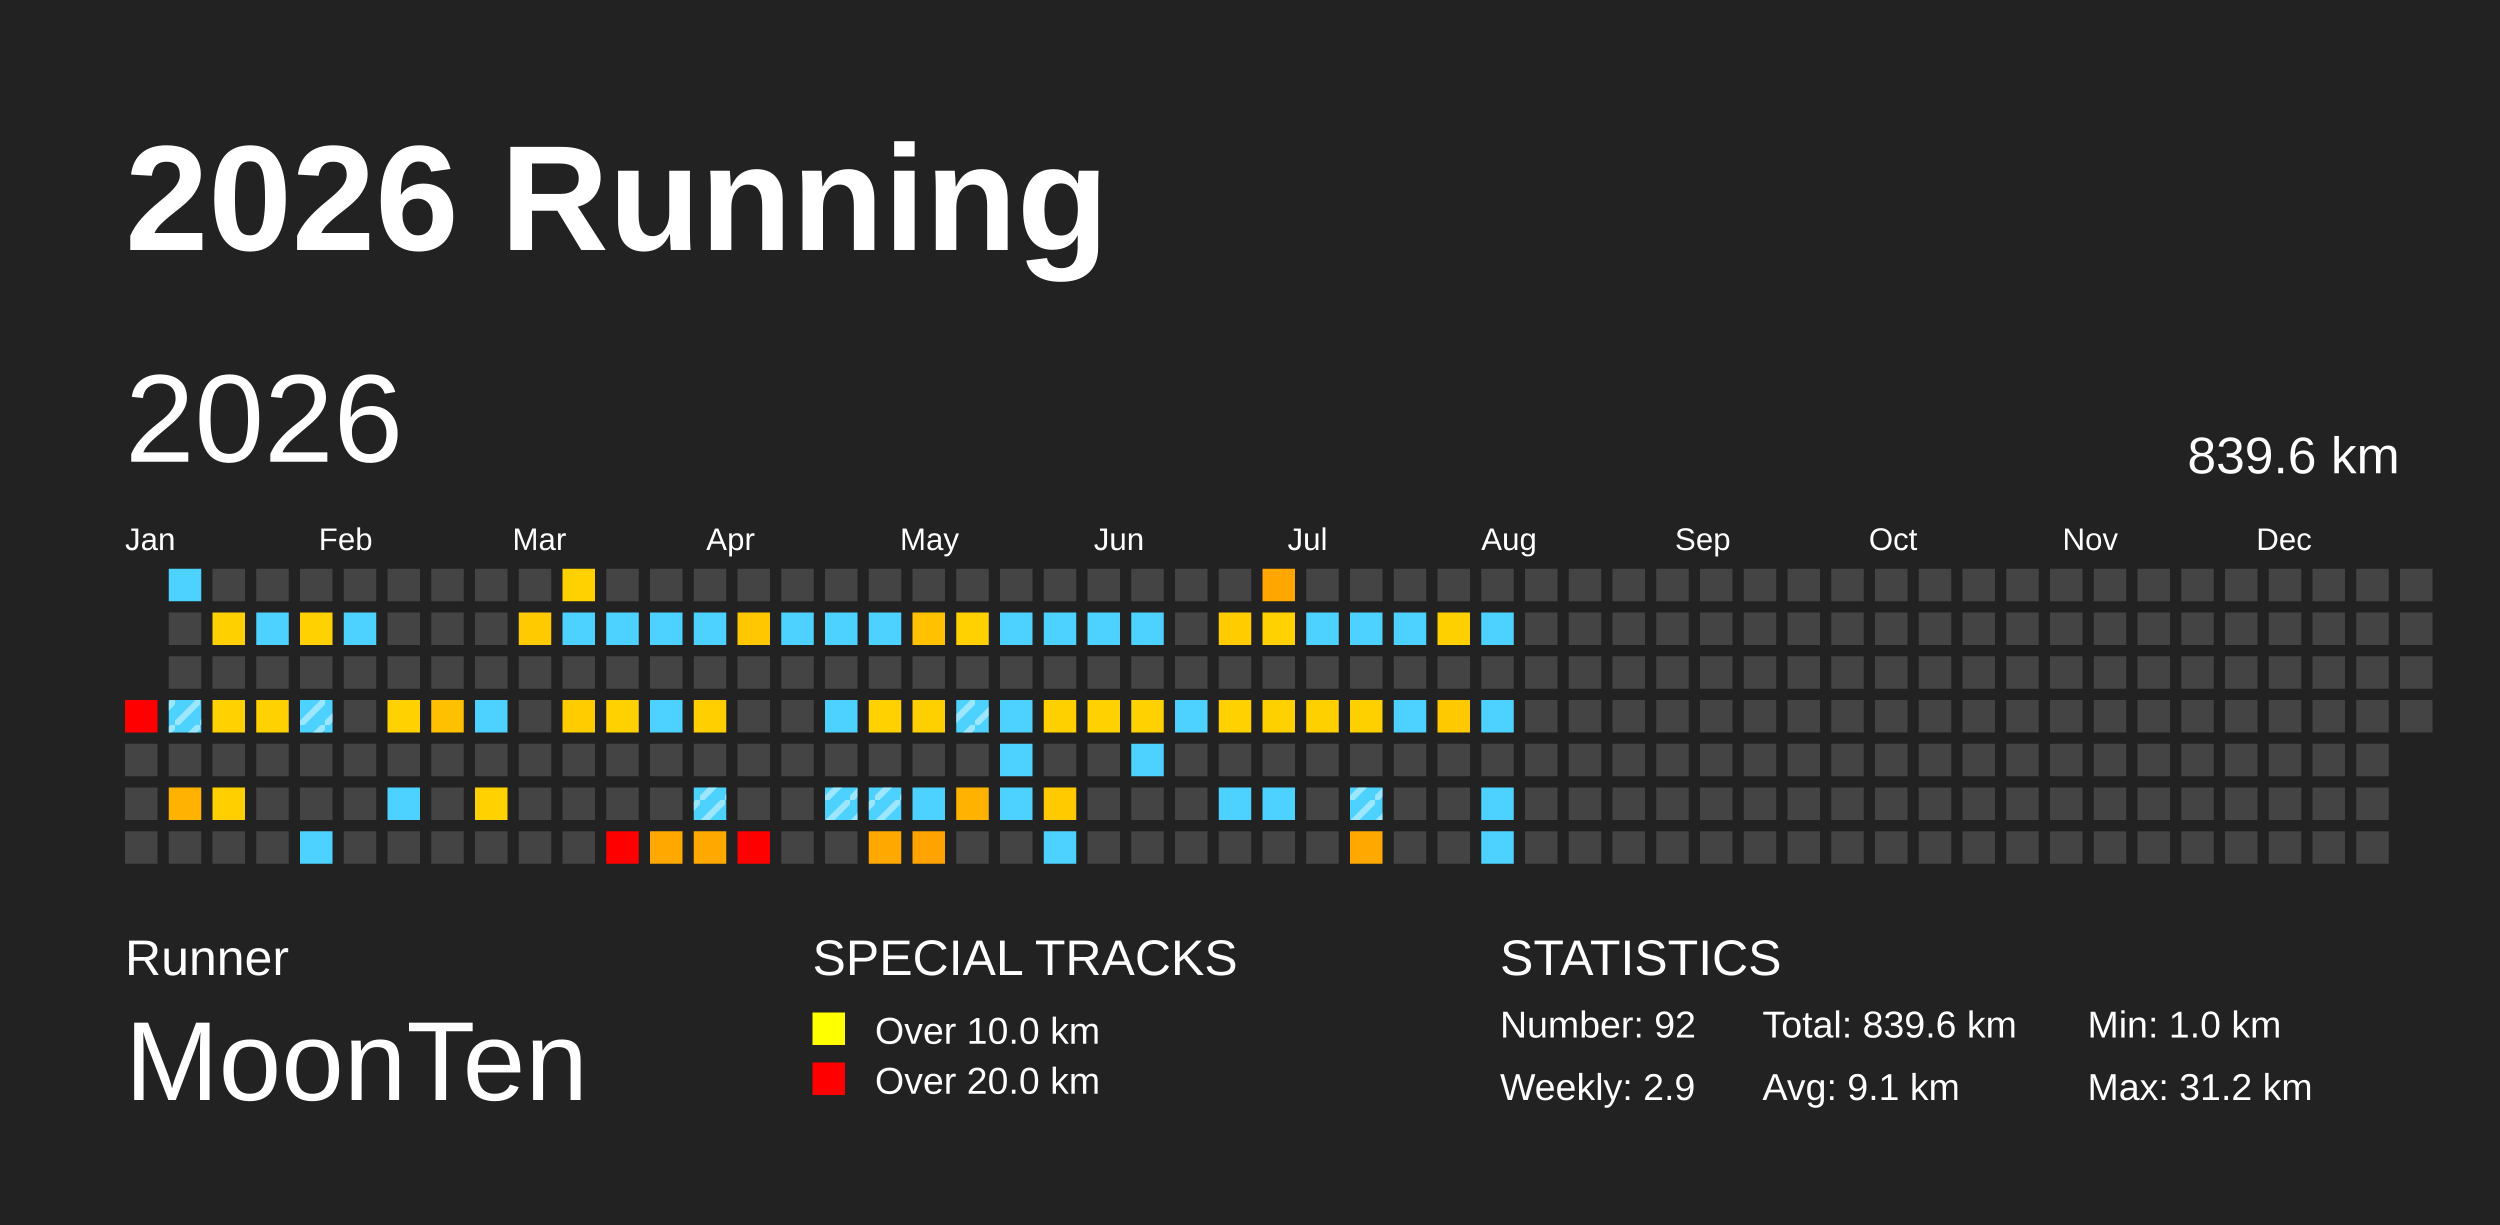
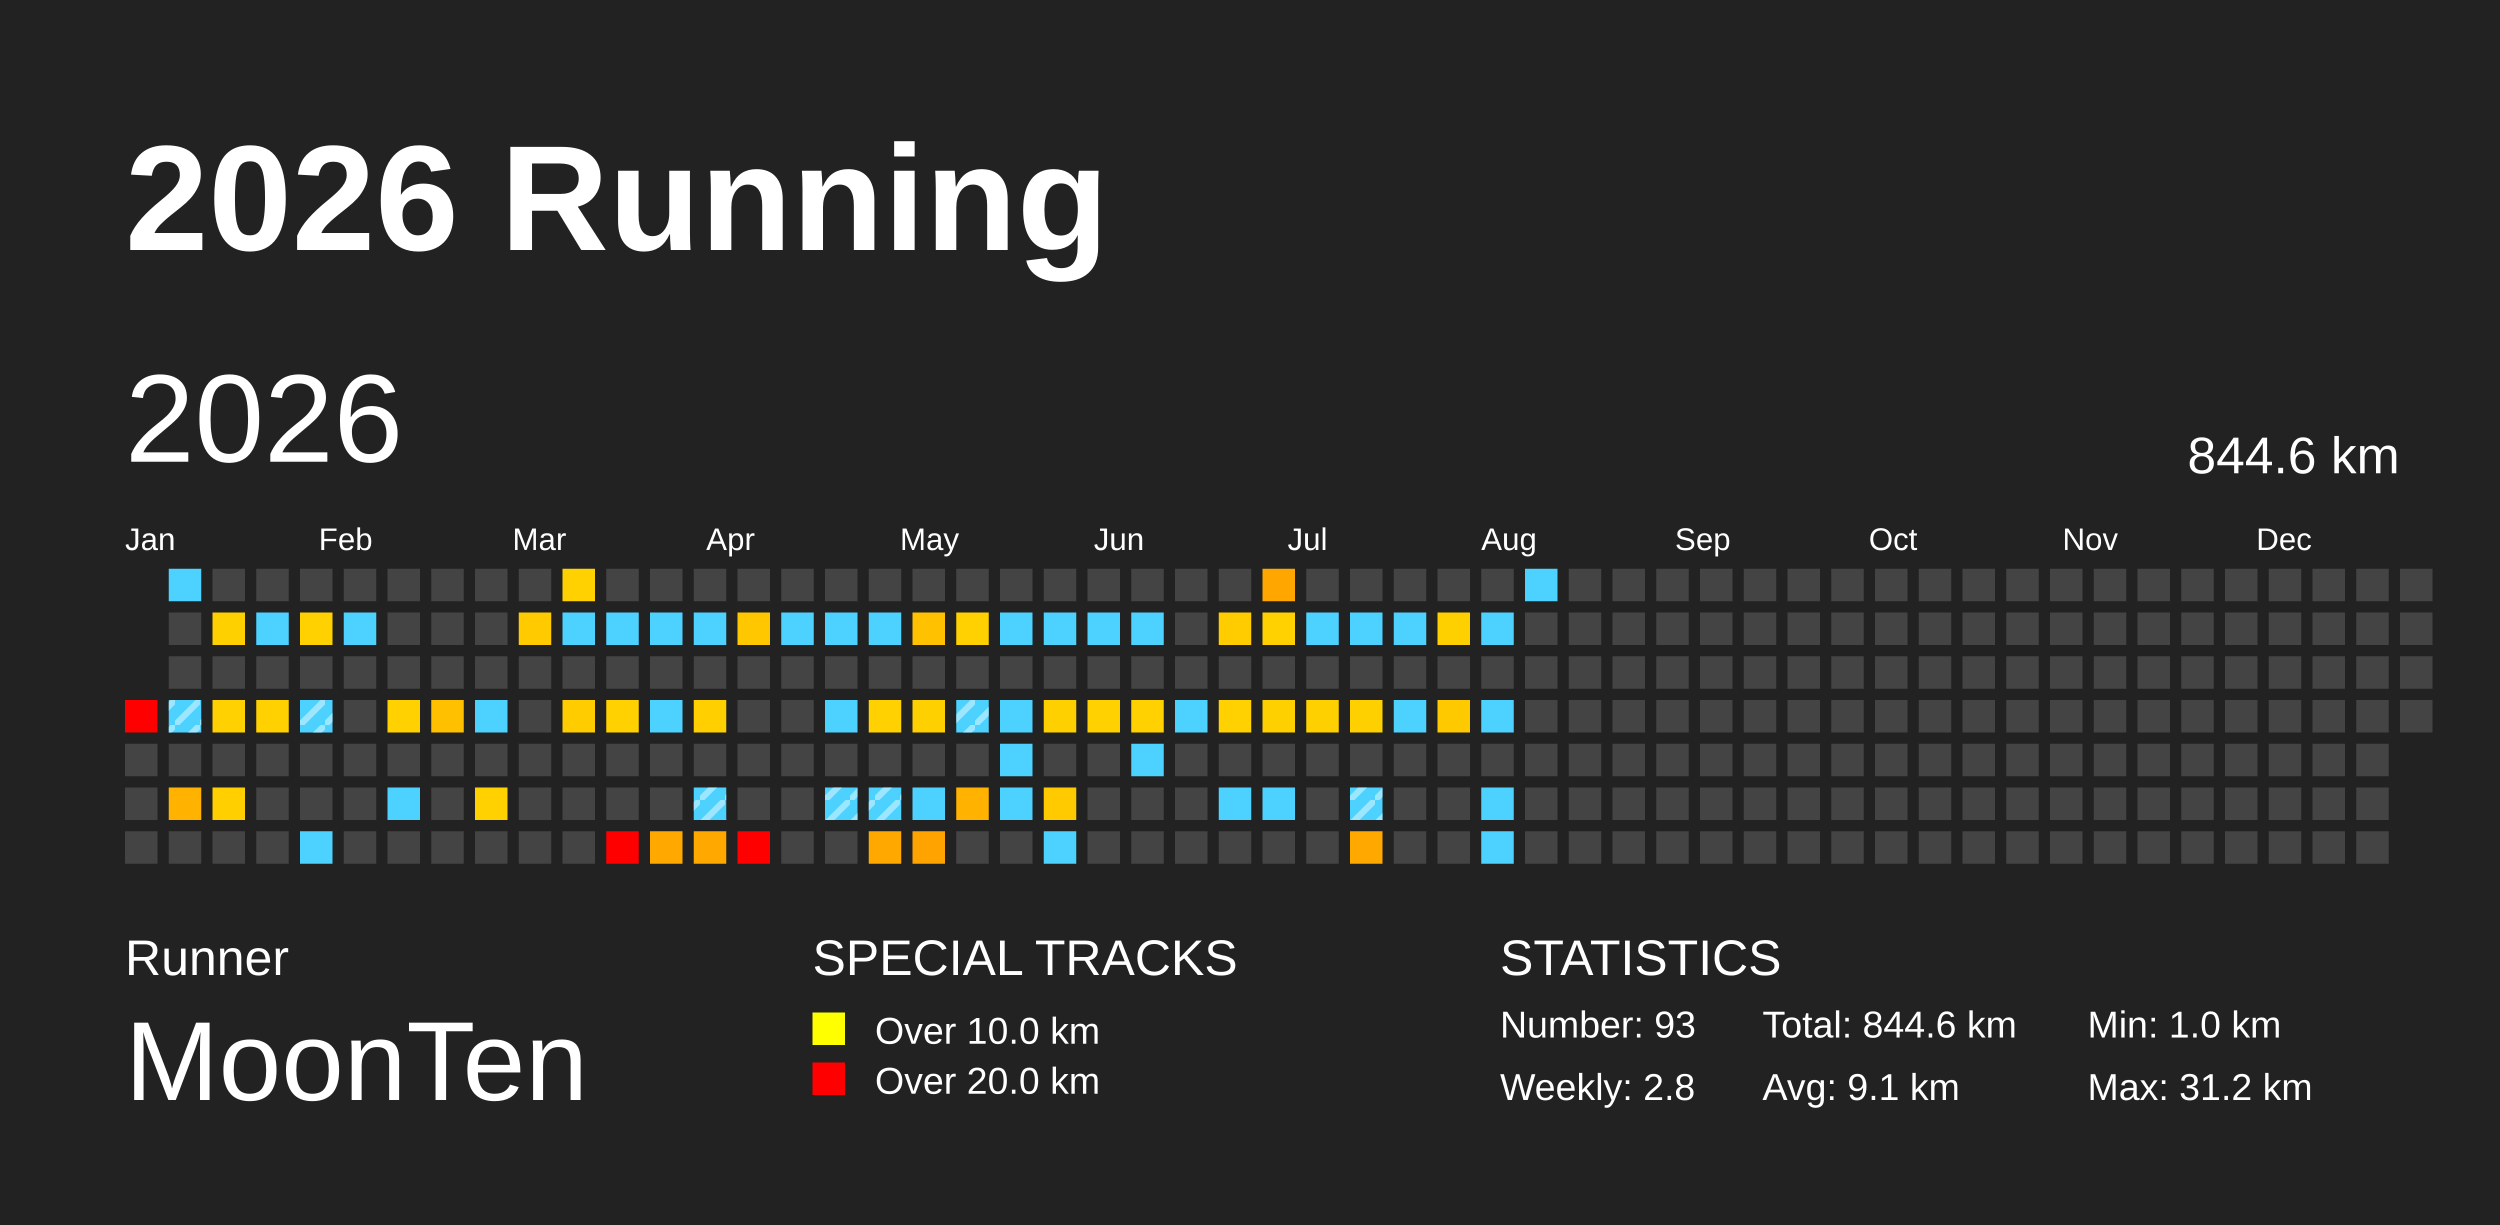
<svg xmlns="http://www.w3.org/2000/svg" baseProfile="full" height="98mm" version="1.1" viewBox="0,0,200,98" width="200mm">
  <defs>
    <pattern height="2" id="indoor-stripe" patternUnits="userSpaceOnUse" width="2">
      <line stroke="white" stroke-opacity="0.45" stroke-width="0.5" x1="0" x2="2" y1="2" y2="0" />
    </pattern>
  </defs>
  <rect fill="#222222" height="98" width="200" x="0" y="0" />
  <text fill="#FFFFFF" style="font-size:12px; font-family:Arial; font-weight:bold;" x="10" y="20">2026 Running</text>
  <text fill="#FFFFFF" style="font-size:4px; font-family:Arial" x="10" y="78">Runner</text>
  <text fill="#FFFFFF" style="font-size:9px; font-family:Arial" x="10" y="88">MoonTen</text>
  <text fill="#FFFFFF" style="font-size:4px; font-family:Arial" x="65" y="78">SPECIAL TRACKS</text>
  <rect fill="yellow" height="2.6" width="2.6" x="65" y="81" />
  <text fill="#FFFFFF" style="font-size:3px; font-family:Arial" x="70" y="83.5">Over 10.0 km</text>
  <rect fill="red" height="2.6" width="2.6" x="65" y="85" />
  <text fill="#FFFFFF" style="font-size:3px; font-family:Arial" x="70" y="87.5">Over 20.0 km</text>
  <text fill="#FFFFFF" style="font-size:4px; font-family:Arial" x="120" y="78">STATISTICS</text>
-   <text fill="#FFFFFF" style="font-size:3px; font-family:Arial" x="120" y="83">Number: 92</text>
-   <text fill="#FFFFFF" style="font-size:3px; font-family:Arial" x="120" y="88">Weekly: 2.9</text>
-   <text fill="#FFFFFF" style="font-size:3px; font-family:Arial" x="141" y="83">Total: 839.6 km</text>
+   <text fill="#FFFFFF" style="font-size:3px; font-family:Arial" x="120" y="83">Number: 93</text>
+   <text fill="#FFFFFF" style="font-size:3px; font-family:Arial" x="120" y="88">Weekly: 2.8</text>
+   <text fill="#FFFFFF" style="font-size:3px; font-family:Arial" x="141" y="83">Total: 844.6 km</text>
  <text fill="#FFFFFF" style="font-size:3px; font-family:Arial" x="141" y="88">Avg: 9.1 km</text>
  <text fill="#FFFFFF" style="font-size:3px; font-family:Arial" x="167" y="83">Min: 1.0 km</text>
  <text fill="#FFFFFF" style="font-size:3px; font-family:Arial" x="167" y="88">Max: 31.2 km</text>
  <text dominant-baseline="hanging" fill="#FFFFFF" style="font-size:10.0px; font-family:Arial;" x="10" y="30">2026</text>
-   <text dominant-baseline="hanging" fill="#FFFFFF" style="font-size:4.125px; font-family:Arial;" x="175" y="35">839.6 km</text>
+   <text dominant-baseline="hanging" fill="#FFFFFF" style="font-size:4.125px; font-family:Arial;" x="175" y="35">844.6 km</text>
  <text fill="#FFFFFF" style="font-size:2.5px; font-family:Arial" x="10.0" y="44">Jan</text>
  <text fill="#FFFFFF" style="font-size:2.5px; font-family:Arial" x="25.5" y="44">Feb</text>
  <text fill="#FFFFFF" style="font-size:2.5px; font-family:Arial" x="41.0" y="44">Mar</text>
  <text fill="#FFFFFF" style="font-size:2.5px; font-family:Arial" x="56.5" y="44">Apr</text>
  <text fill="#FFFFFF" style="font-size:2.5px; font-family:Arial" x="72.0" y="44">May</text>
  <text fill="#FFFFFF" style="font-size:2.5px; font-family:Arial" x="87.5" y="44">Jun</text>
  <text fill="#FFFFFF" style="font-size:2.5px; font-family:Arial" x="103.0" y="44">Jul</text>
  <text fill="#FFFFFF" style="font-size:2.5px; font-family:Arial" x="118.5" y="44">Aug</text>
  <text fill="#FFFFFF" style="font-size:2.5px; font-family:Arial" x="134.0" y="44">Sep</text>
  <text fill="#FFFFFF" style="font-size:2.5px; font-family:Arial" x="149.5" y="44">Oct</text>
  <text fill="#FFFFFF" style="font-size:2.5px; font-family:Arial" x="165.0" y="44">Nov</text>
  <text fill="#FFFFFF" style="font-size:2.5px; font-family:Arial" x="180.5" y="44">Dec</text>
  <rect fill="red" height="2.6" width="2.6" x="10.0" y="56.0" />
  <rect fill="#444444" height="2.6" width="2.6" x="10.0" y="59.5" />
  <rect fill="#444444" height="2.6" width="2.6" x="10.0" y="63.0" />
  <rect fill="#444444" height="2.6" width="2.6" x="10.0" y="66.5" />
  <rect fill="#4dd2ff" height="2.6" width="2.6" x="13.5" y="45.5" />
  <rect fill="#444444" height="2.6" width="2.6" x="13.5" y="49.0" />
  <rect fill="#444444" height="2.6" width="2.6" x="13.5" y="52.5" />
  <rect fill="#4dd2ff" height="2.6" width="2.6" x="13.5" y="56.0" />
  <rect fill="url(#indoor-stripe)" height="2.6" style="pointer-events: none;" width="2.6" x="13.5" y="56.0" />
  <rect fill="#444444" height="2.6" width="2.6" x="13.5" y="59.5" />
  <rect fill="#ffb300" height="2.6" width="2.6" x="13.5" y="63.0" />
  <rect fill="#444444" height="2.6" width="2.6" x="13.5" y="66.5" />
  <rect fill="#444444" height="2.6" width="2.6" x="17.0" y="45.5" />
  <rect fill="#ffd000" height="2.6" width="2.6" x="17.0" y="49.0" />
  <rect fill="#444444" height="2.6" width="2.6" x="17.0" y="52.5" />
  <rect fill="#ffd100" height="2.6" width="2.6" x="17.0" y="56.0" />
  <rect fill="#444444" height="2.6" width="2.6" x="17.0" y="59.5" />
  <rect fill="#ffcf00" height="2.6" width="2.6" x="17.0" y="63.0" />
  <rect fill="#444444" height="2.6" width="2.6" x="17.0" y="66.5" />
  <rect fill="#444444" height="2.6" width="2.6" x="20.5" y="45.5" />
  <rect fill="#4dd2ff" height="2.6" width="2.6" x="20.5" y="49.0" />
  <rect fill="#444444" height="2.6" width="2.6" x="20.5" y="52.5" />
  <rect fill="#ffd100" height="2.6" width="2.6" x="20.5" y="56.0" />
  <rect fill="#444444" height="2.6" width="2.6" x="20.5" y="59.5" />
  <rect fill="#444444" height="2.6" width="2.6" x="20.5" y="63.0" />
  <rect fill="#444444" height="2.6" width="2.6" x="20.5" y="66.5" />
  <rect fill="#444444" height="2.6" width="2.6" x="24.0" y="45.5" />
  <rect fill="#ffd100" height="2.6" width="2.6" x="24.0" y="49.0" />
  <rect fill="#444444" height="2.6" width="2.6" x="24.0" y="52.5" />
  <rect fill="#4dd2ff" height="2.6" width="2.6" x="24.0" y="56.0" />
  <rect fill="url(#indoor-stripe)" height="2.6" style="pointer-events: none;" width="2.6" x="24.0" y="56.0" />
  <rect fill="#444444" height="2.6" width="2.6" x="24.0" y="59.5" />
  <rect fill="#444444" height="2.6" width="2.6" x="24.0" y="63.0" />
  <rect fill="#4dd2ff" height="2.6" width="2.6" x="24.0" y="66.5" />
  <rect fill="#444444" height="2.6" width="2.6" x="27.5" y="45.5" />
  <rect fill="#4dd2ff" height="2.6" width="2.6" x="27.5" y="49.0" />
  <rect fill="#444444" height="2.6" width="2.6" x="27.5" y="52.5" />
  <rect fill="#444444" height="2.6" width="2.6" x="27.5" y="56.0" />
  <rect fill="#444444" height="2.6" width="2.6" x="27.5" y="59.5" />
  <rect fill="#444444" height="2.6" width="2.6" x="27.5" y="63.0" />
  <rect fill="#444444" height="2.6" width="2.6" x="27.5" y="66.5" />
  <rect fill="#444444" height="2.6" width="2.6" x="31.0" y="45.5" />
  <rect fill="#444444" height="2.6" width="2.6" x="31.0" y="49.0" />
  <rect fill="#444444" height="2.6" width="2.6" x="31.0" y="52.5" />
  <rect fill="#ffd100" height="2.6" width="2.6" x="31.0" y="56.0" />
  <rect fill="#444444" height="2.6" width="2.6" x="31.0" y="59.5" />
  <rect fill="#4dd2ff" height="2.6" width="2.6" x="31.0" y="63.0" />
  <rect fill="#444444" height="2.6" width="2.6" x="31.0" y="66.5" />
  <rect fill="#444444" height="2.6" width="2.6" x="34.5" y="45.5" />
  <rect fill="#444444" height="2.6" width="2.6" x="34.5" y="49.0" />
  <rect fill="#444444" height="2.6" width="2.6" x="34.5" y="52.5" />
  <rect fill="#ffc000" height="2.6" width="2.6" x="34.5" y="56.0" />
  <rect fill="#444444" height="2.6" width="2.6" x="34.5" y="59.5" />
  <rect fill="#444444" height="2.6" width="2.6" x="34.5" y="63.0" />
  <rect fill="#444444" height="2.6" width="2.6" x="34.5" y="66.5" />
  <rect fill="#444444" height="2.6" width="2.6" x="38.0" y="45.5" />
  <rect fill="#444444" height="2.6" width="2.6" x="38.0" y="49.0" />
  <rect fill="#444444" height="2.6" width="2.6" x="38.0" y="52.5" />
  <rect fill="#4dd2ff" height="2.6" width="2.6" x="38.0" y="56.0" />
  <rect fill="#444444" height="2.6" width="2.6" x="38.0" y="59.5" />
  <rect fill="#ffd100" height="2.6" width="2.6" x="38.0" y="63.0" />
  <rect fill="#444444" height="2.6" width="2.6" x="38.0" y="66.5" />
  <rect fill="#444444" height="2.6" width="2.6" x="41.5" y="45.5" />
  <rect fill="#ffca00" height="2.6" width="2.6" x="41.5" y="49.0" />
  <rect fill="#444444" height="2.6" width="2.6" x="41.5" y="52.5" />
  <rect fill="#444444" height="2.6" width="2.6" x="41.5" y="56.0" />
  <rect fill="#444444" height="2.6" width="2.6" x="41.5" y="59.5" />
  <rect fill="#444444" height="2.6" width="2.6" x="41.5" y="63.0" />
  <rect fill="#444444" height="2.6" width="2.6" x="41.5" y="66.5" />
  <rect fill="#ffd100" height="2.6" width="2.6" x="45.0" y="45.5" />
  <rect fill="#4dd2ff" height="2.6" width="2.6" x="45.0" y="49.0" />
  <rect fill="#444444" height="2.6" width="2.6" x="45.0" y="52.5" />
  <rect fill="#ffcc00" height="2.6" width="2.6" x="45.0" y="56.0" />
  <rect fill="#444444" height="2.6" width="2.6" x="45.0" y="59.5" />
  <rect fill="#444444" height="2.6" width="2.6" x="45.0" y="63.0" />
  <rect fill="#444444" height="2.6" width="2.6" x="45.0" y="66.5" />
  <rect fill="#444444" height="2.6" width="2.6" x="48.5" y="45.5" />
  <rect fill="#4dd2ff" height="2.6" width="2.6" x="48.5" y="49.0" />
  <rect fill="#444444" height="2.6" width="2.6" x="48.5" y="52.5" />
  <rect fill="#ffd100" height="2.6" width="2.6" x="48.5" y="56.0" />
  <rect fill="#444444" height="2.6" width="2.6" x="48.5" y="59.5" />
  <rect fill="#444444" height="2.6" width="2.6" x="48.5" y="63.0" />
  <rect fill="red" height="2.6" width="2.6" x="48.5" y="66.5" />
  <rect fill="#444444" height="2.6" width="2.6" x="52.0" y="45.5" />
  <rect fill="#4dd2ff" height="2.6" width="2.6" x="52.0" y="49.0" />
  <rect fill="#444444" height="2.6" width="2.6" x="52.0" y="52.5" />
  <rect fill="#4dd2ff" height="2.6" width="2.6" x="52.0" y="56.0" />
  <rect fill="#444444" height="2.6" width="2.6" x="52.0" y="59.5" />
  <rect fill="#444444" height="2.6" width="2.6" x="52.0" y="63.0" />
  <rect fill="#ffa900" height="2.6" width="2.6" x="52.0" y="66.5" />
  <rect fill="#444444" height="2.6" width="2.6" x="55.5" y="45.5" />
  <rect fill="#4dd2ff" height="2.6" width="2.6" x="55.5" y="49.0" />
  <rect fill="#444444" height="2.6" width="2.6" x="55.5" y="52.5" />
  <rect fill="#ffcf00" height="2.6" width="2.6" x="55.5" y="56.0" />
  <rect fill="#444444" height="2.6" width="2.6" x="55.5" y="59.5" />
  <rect fill="#4dd2ff" height="2.6" width="2.6" x="55.5" y="63.0" />
  <rect fill="url(#indoor-stripe)" height="2.6" style="pointer-events: none;" width="2.6" x="55.5" y="63.0" />
  <rect fill="#ffa900" height="2.6" width="2.6" x="55.5" y="66.5" />
  <rect fill="#444444" height="2.6" width="2.6" x="59.0" y="45.5" />
  <rect fill="#ffc700" height="2.6" width="2.6" x="59.0" y="49.0" />
  <rect fill="#444444" height="2.6" width="2.6" x="59.0" y="52.5" />
  <rect fill="#444444" height="2.6" width="2.6" x="59.0" y="56.0" />
  <rect fill="#444444" height="2.6" width="2.6" x="59.0" y="59.5" />
  <rect fill="#444444" height="2.6" width="2.6" x="59.0" y="63.0" />
  <rect fill="red" height="2.6" width="2.6" x="59.0" y="66.5" />
  <rect fill="#444444" height="2.6" width="2.6" x="62.5" y="45.5" />
  <rect fill="#4dd2ff" height="2.6" width="2.6" x="62.5" y="49.0" />
  <rect fill="#444444" height="2.6" width="2.6" x="62.5" y="52.5" />
  <rect fill="#444444" height="2.6" width="2.6" x="62.5" y="56.0" />
  <rect fill="#444444" height="2.6" width="2.6" x="62.5" y="59.5" />
  <rect fill="#444444" height="2.6" width="2.6" x="62.5" y="63.0" />
  <rect fill="#444444" height="2.6" width="2.6" x="62.5" y="66.5" />
  <rect fill="#444444" height="2.6" width="2.6" x="66.0" y="45.5" />
  <rect fill="#4dd2ff" height="2.6" width="2.6" x="66.0" y="49.0" />
  <rect fill="#444444" height="2.6" width="2.6" x="66.0" y="52.5" />
  <rect fill="#4dd2ff" height="2.6" width="2.6" x="66.0" y="56.0" />
  <rect fill="#444444" height="2.6" width="2.6" x="66.0" y="59.5" />
  <rect fill="#4dd2ff" height="2.6" width="2.6" x="66.0" y="63.0" />
  <rect fill="url(#indoor-stripe)" height="2.6" style="pointer-events: none;" width="2.6" x="66.0" y="63.0" />
  <rect fill="#444444" height="2.6" width="2.6" x="66.0" y="66.5" />
  <rect fill="#444444" height="2.6" width="2.6" x="69.5" y="45.5" />
  <rect fill="#4dd2ff" height="2.6" width="2.6" x="69.5" y="49.0" />
  <rect fill="#444444" height="2.6" width="2.6" x="69.5" y="52.5" />
  <rect fill="#ffd100" height="2.6" width="2.6" x="69.5" y="56.0" />
  <rect fill="#444444" height="2.6" width="2.6" x="69.5" y="59.5" />
  <rect fill="#4dd2ff" height="2.6" width="2.6" x="69.5" y="63.0" />
  <rect fill="url(#indoor-stripe)" height="2.6" style="pointer-events: none;" width="2.6" x="69.5" y="63.0" />
  <rect fill="#ffa900" height="2.6" width="2.6" x="69.5" y="66.5" />
  <rect fill="#444444" height="2.6" width="2.6" x="73.0" y="45.5" />
  <rect fill="#ffc100" height="2.6" width="2.6" x="73.0" y="49.0" />
  <rect fill="#444444" height="2.6" width="2.6" x="73.0" y="52.5" />
  <rect fill="#ffd000" height="2.6" width="2.6" x="73.0" y="56.0" />
  <rect fill="#444444" height="2.6" width="2.6" x="73.0" y="59.5" />
  <rect fill="#4dd2ff" height="2.6" width="2.6" x="73.0" y="63.0" />
  <rect fill="#ffa300" height="2.6" width="2.6" x="73.0" y="66.5" />
  <rect fill="#444444" height="2.6" width="2.6" x="76.5" y="45.5" />
  <rect fill="#ffd100" height="2.6" width="2.6" x="76.5" y="49.0" />
  <rect fill="#444444" height="2.6" width="2.6" x="76.5" y="52.5" />
  <rect fill="#4dd2ff" height="2.6" width="2.6" x="76.5" y="56.0" />
  <rect fill="url(#indoor-stripe)" height="2.6" style="pointer-events: none;" width="2.6" x="76.5" y="56.0" />
  <rect fill="#444444" height="2.6" width="2.6" x="76.5" y="59.5" />
  <rect fill="#ffb300" height="2.6" width="2.6" x="76.5" y="63.0" />
  <rect fill="#444444" height="2.6" width="2.6" x="76.5" y="66.5" />
  <rect fill="#444444" height="2.6" width="2.6" x="80.0" y="45.5" />
  <rect fill="#4dd2ff" height="2.6" width="2.6" x="80.0" y="49.0" />
  <rect fill="#444444" height="2.6" width="2.6" x="80.0" y="52.5" />
  <rect fill="#4dd2ff" height="2.6" width="2.6" x="80.0" y="56.0" />
  <rect fill="#4dd2ff" height="2.6" width="2.6" x="80.0" y="59.5" />
  <rect fill="#4dd2ff" height="2.6" width="2.6" x="80.0" y="63.0" />
  <rect fill="#444444" height="2.6" width="2.6" x="80.0" y="66.5" />
  <rect fill="#444444" height="2.6" width="2.6" x="83.5" y="45.5" />
  <rect fill="#4dd2ff" height="2.6" width="2.6" x="83.5" y="49.0" />
  <rect fill="#444444" height="2.6" width="2.6" x="83.5" y="52.5" />
  <rect fill="#ffd000" height="2.6" width="2.6" x="83.5" y="56.0" />
  <rect fill="#444444" height="2.6" width="2.6" x="83.5" y="59.5" />
  <rect fill="#ffca00" height="2.6" width="2.6" x="83.5" y="63.0" />
  <rect fill="#4dd2ff" height="2.6" width="2.6" x="83.5" y="66.5" />
  <rect fill="#444444" height="2.6" width="2.6" x="87.0" y="45.5" />
  <rect fill="#4dd2ff" height="2.6" width="2.6" x="87.0" y="49.0" />
  <rect fill="#444444" height="2.6" width="2.6" x="87.0" y="52.5" />
  <rect fill="#ffd100" height="2.6" width="2.6" x="87.0" y="56.0" />
  <rect fill="#444444" height="2.6" width="2.6" x="87.0" y="59.5" />
  <rect fill="#444444" height="2.6" width="2.6" x="87.0" y="63.0" />
  <rect fill="#444444" height="2.6" width="2.6" x="87.0" y="66.5" />
  <rect fill="#444444" height="2.6" width="2.6" x="90.5" y="45.5" />
  <rect fill="#4dd2ff" height="2.6" width="2.6" x="90.5" y="49.0" />
  <rect fill="#444444" height="2.6" width="2.6" x="90.5" y="52.5" />
  <rect fill="#ffd100" height="2.6" width="2.6" x="90.5" y="56.0" />
  <rect fill="#4dd2ff" height="2.6" width="2.6" x="90.5" y="59.5" />
  <rect fill="#444444" height="2.6" width="2.6" x="90.5" y="63.0" />
  <rect fill="#444444" height="2.6" width="2.6" x="90.5" y="66.5" />
  <rect fill="#444444" height="2.6" width="2.6" x="94.0" y="45.5" />
  <rect fill="#444444" height="2.6" width="2.6" x="94.0" y="49.0" />
  <rect fill="#444444" height="2.6" width="2.6" x="94.0" y="52.5" />
  <rect fill="#4dd2ff" height="2.6" width="2.6" x="94.0" y="56.0" />
  <rect fill="#444444" height="2.6" width="2.6" x="94.0" y="59.5" />
  <rect fill="#444444" height="2.6" width="2.6" x="94.0" y="63.0" />
  <rect fill="#444444" height="2.6" width="2.6" x="94.0" y="66.5" />
  <rect fill="#444444" height="2.6" width="2.6" x="97.5" y="45.5" />
  <rect fill="#ffcc00" height="2.6" width="2.6" x="97.5" y="49.0" />
  <rect fill="#444444" height="2.6" width="2.6" x="97.5" y="52.5" />
  <rect fill="#ffd100" height="2.6" width="2.6" x="97.5" y="56.0" />
  <rect fill="#444444" height="2.6" width="2.6" x="97.5" y="59.5" />
  <rect fill="#4dd2ff" height="2.6" width="2.6" x="97.5" y="63.0" />
  <rect fill="#444444" height="2.6" width="2.6" x="97.5" y="66.5" />
  <rect fill="#ffa600" height="2.6" width="2.6" x="101.0" y="45.5" />
  <rect fill="#ffd100" height="2.6" width="2.6" x="101.0" y="49.0" />
  <rect fill="#444444" height="2.6" width="2.6" x="101.0" y="52.5" />
  <rect fill="#ffd000" height="2.6" width="2.6" x="101.0" y="56.0" />
  <rect fill="#444444" height="2.6" width="2.6" x="101.0" y="59.5" />
  <rect fill="#4dd2ff" height="2.6" width="2.6" x="101.0" y="63.0" />
  <rect fill="#444444" height="2.6" width="2.6" x="101.0" y="66.5" />
  <rect fill="#444444" height="2.6" width="2.6" x="104.5" y="45.5" />
  <rect fill="#4dd2ff" height="2.6" width="2.6" x="104.5" y="49.0" />
  <rect fill="#444444" height="2.6" width="2.6" x="104.5" y="52.5" />
  <rect fill="#ffd000" height="2.6" width="2.6" x="104.5" y="56.0" />
  <rect fill="#444444" height="2.6" width="2.6" x="104.5" y="59.5" />
  <rect fill="#444444" height="2.6" width="2.6" x="104.5" y="63.0" />
  <rect fill="#444444" height="2.6" width="2.6" x="104.5" y="66.5" />
  <rect fill="#444444" height="2.6" width="2.6" x="108.0" y="45.5" />
  <rect fill="#4dd2ff" height="2.6" width="2.6" x="108.0" y="49.0" />
  <rect fill="#444444" height="2.6" width="2.6" x="108.0" y="52.5" />
  <rect fill="#ffd000" height="2.6" width="2.6" x="108.0" y="56.0" />
  <rect fill="#444444" height="2.6" width="2.6" x="108.0" y="59.5" />
  <rect fill="#4dd2ff" height="2.6" width="2.6" x="108.0" y="63.0" />
  <rect fill="url(#indoor-stripe)" height="2.6" style="pointer-events: none;" width="2.6" x="108.0" y="63.0" />
  <rect fill="#ffa900" height="2.6" width="2.6" x="108.0" y="66.5" />
  <rect fill="#444444" height="2.6" width="2.6" x="111.5" y="45.5" />
  <rect fill="#4dd2ff" height="2.6" width="2.6" x="111.5" y="49.0" />
  <rect fill="#444444" height="2.6" width="2.6" x="111.5" y="52.5" />
  <rect fill="#4dd2ff" height="2.6" width="2.6" x="111.5" y="56.0" />
  <rect fill="#444444" height="2.6" width="2.6" x="111.5" y="59.5" />
  <rect fill="#444444" height="2.6" width="2.6" x="111.5" y="63.0" />
  <rect fill="#444444" height="2.6" width="2.6" x="111.5" y="66.5" />
  <rect fill="#444444" height="2.6" width="2.6" x="115.0" y="45.5" />
  <rect fill="#ffd000" height="2.6" width="2.6" x="115.0" y="49.0" />
  <rect fill="#444444" height="2.6" width="2.6" x="115.0" y="52.5" />
  <rect fill="#ffc900" height="2.6" width="2.6" x="115.0" y="56.0" />
  <rect fill="#444444" height="2.6" width="2.6" x="115.0" y="59.5" />
  <rect fill="#444444" height="2.6" width="2.6" x="115.0" y="63.0" />
  <rect fill="#444444" height="2.6" width="2.6" x="115.0" y="66.5" />
  <rect fill="#444444" height="2.6" width="2.6" x="118.5" y="45.5" />
  <rect fill="#4dd2ff" height="2.6" width="2.6" x="118.5" y="49.0" />
  <rect fill="#444444" height="2.6" width="2.6" x="118.5" y="52.5" />
  <rect fill="#4dd2ff" height="2.6" width="2.6" x="118.5" y="56.0" />
  <rect fill="#444444" height="2.6" width="2.6" x="118.5" y="59.5" />
  <rect fill="#4dd2ff" height="2.6" width="2.6" x="118.5" y="63.0" />
  <rect fill="#4dd2ff" height="2.6" width="2.6" x="118.5" y="66.5" />
-   <rect fill="#444444" height="2.6" width="2.6" x="122.0" y="45.5" />
+   <rect fill="#4dd2ff" height="2.6" width="2.6" x="122.0" y="45.5" />
  <rect fill="#444444" height="2.6" width="2.6" x="122.0" y="49.0" />
  <rect fill="#444444" height="2.6" width="2.6" x="122.0" y="52.5" />
  <rect fill="#444444" height="2.6" width="2.6" x="122.0" y="56.0" />
  <rect fill="#444444" height="2.6" width="2.6" x="122.0" y="59.5" />
  <rect fill="#444444" height="2.6" width="2.6" x="122.0" y="63.0" />
  <rect fill="#444444" height="2.6" width="2.6" x="122.0" y="66.5" />
  <rect fill="#444444" height="2.6" width="2.6" x="125.5" y="45.5" />
  <rect fill="#444444" height="2.6" width="2.6" x="125.5" y="49.0" />
  <rect fill="#444444" height="2.6" width="2.6" x="125.5" y="52.5" />
  <rect fill="#444444" height="2.6" width="2.6" x="125.5" y="56.0" />
  <rect fill="#444444" height="2.6" width="2.6" x="125.5" y="59.5" />
  <rect fill="#444444" height="2.6" width="2.6" x="125.5" y="63.0" />
  <rect fill="#444444" height="2.6" width="2.6" x="125.5" y="66.5" />
  <rect fill="#444444" height="2.6" width="2.6" x="129.0" y="45.5" />
  <rect fill="#444444" height="2.6" width="2.6" x="129.0" y="49.0" />
  <rect fill="#444444" height="2.6" width="2.6" x="129.0" y="52.5" />
  <rect fill="#444444" height="2.6" width="2.6" x="129.0" y="56.0" />
  <rect fill="#444444" height="2.6" width="2.6" x="129.0" y="59.5" />
  <rect fill="#444444" height="2.6" width="2.6" x="129.0" y="63.0" />
  <rect fill="#444444" height="2.6" width="2.6" x="129.0" y="66.5" />
  <rect fill="#444444" height="2.6" width="2.6" x="132.5" y="45.5" />
  <rect fill="#444444" height="2.6" width="2.6" x="132.5" y="49.0" />
  <rect fill="#444444" height="2.6" width="2.6" x="132.5" y="52.5" />
  <rect fill="#444444" height="2.6" width="2.6" x="132.5" y="56.0" />
  <rect fill="#444444" height="2.6" width="2.6" x="132.5" y="59.5" />
  <rect fill="#444444" height="2.6" width="2.6" x="132.5" y="63.0" />
  <rect fill="#444444" height="2.6" width="2.6" x="132.5" y="66.5" />
  <rect fill="#444444" height="2.6" width="2.6" x="136.0" y="45.5" />
  <rect fill="#444444" height="2.6" width="2.6" x="136.0" y="49.0" />
  <rect fill="#444444" height="2.6" width="2.6" x="136.0" y="52.5" />
  <rect fill="#444444" height="2.6" width="2.6" x="136.0" y="56.0" />
  <rect fill="#444444" height="2.6" width="2.6" x="136.0" y="59.5" />
  <rect fill="#444444" height="2.6" width="2.6" x="136.0" y="63.0" />
  <rect fill="#444444" height="2.6" width="2.6" x="136.0" y="66.5" />
  <rect fill="#444444" height="2.6" width="2.6" x="139.5" y="45.5" />
  <rect fill="#444444" height="2.6" width="2.6" x="139.5" y="49.0" />
  <rect fill="#444444" height="2.6" width="2.6" x="139.5" y="52.5" />
  <rect fill="#444444" height="2.6" width="2.6" x="139.5" y="56.0" />
  <rect fill="#444444" height="2.6" width="2.6" x="139.5" y="59.5" />
  <rect fill="#444444" height="2.6" width="2.6" x="139.5" y="63.0" />
  <rect fill="#444444" height="2.6" width="2.6" x="139.5" y="66.5" />
  <rect fill="#444444" height="2.6" width="2.6" x="143.0" y="45.5" />
  <rect fill="#444444" height="2.6" width="2.6" x="143.0" y="49.0" />
  <rect fill="#444444" height="2.6" width="2.6" x="143.0" y="52.5" />
  <rect fill="#444444" height="2.6" width="2.6" x="143.0" y="56.0" />
  <rect fill="#444444" height="2.6" width="2.6" x="143.0" y="59.5" />
  <rect fill="#444444" height="2.6" width="2.6" x="143.0" y="63.0" />
  <rect fill="#444444" height="2.6" width="2.6" x="143.0" y="66.5" />
  <rect fill="#444444" height="2.6" width="2.6" x="146.5" y="45.5" />
  <rect fill="#444444" height="2.6" width="2.6" x="146.5" y="49.0" />
  <rect fill="#444444" height="2.6" width="2.6" x="146.5" y="52.5" />
  <rect fill="#444444" height="2.6" width="2.6" x="146.5" y="56.0" />
  <rect fill="#444444" height="2.6" width="2.6" x="146.5" y="59.5" />
  <rect fill="#444444" height="2.6" width="2.6" x="146.5" y="63.0" />
  <rect fill="#444444" height="2.6" width="2.6" x="146.5" y="66.5" />
  <rect fill="#444444" height="2.6" width="2.6" x="150.0" y="45.5" />
  <rect fill="#444444" height="2.6" width="2.6" x="150.0" y="49.0" />
  <rect fill="#444444" height="2.6" width="2.6" x="150.0" y="52.5" />
  <rect fill="#444444" height="2.6" width="2.6" x="150.0" y="56.0" />
  <rect fill="#444444" height="2.6" width="2.6" x="150.0" y="59.5" />
  <rect fill="#444444" height="2.6" width="2.6" x="150.0" y="63.0" />
  <rect fill="#444444" height="2.6" width="2.6" x="150.0" y="66.5" />
  <rect fill="#444444" height="2.6" width="2.6" x="153.5" y="45.5" />
  <rect fill="#444444" height="2.6" width="2.6" x="153.5" y="49.0" />
  <rect fill="#444444" height="2.6" width="2.6" x="153.5" y="52.5" />
  <rect fill="#444444" height="2.6" width="2.6" x="153.5" y="56.0" />
  <rect fill="#444444" height="2.6" width="2.6" x="153.5" y="59.5" />
  <rect fill="#444444" height="2.6" width="2.6" x="153.5" y="63.0" />
  <rect fill="#444444" height="2.6" width="2.6" x="153.5" y="66.5" />
  <rect fill="#444444" height="2.6" width="2.6" x="157.0" y="45.5" />
  <rect fill="#444444" height="2.6" width="2.6" x="157.0" y="49.0" />
  <rect fill="#444444" height="2.6" width="2.6" x="157.0" y="52.5" />
  <rect fill="#444444" height="2.6" width="2.6" x="157.0" y="56.0" />
  <rect fill="#444444" height="2.6" width="2.6" x="157.0" y="59.5" />
  <rect fill="#444444" height="2.6" width="2.6" x="157.0" y="63.0" />
  <rect fill="#444444" height="2.6" width="2.6" x="157.0" y="66.5" />
  <rect fill="#444444" height="2.6" width="2.6" x="160.5" y="45.5" />
  <rect fill="#444444" height="2.6" width="2.6" x="160.5" y="49.0" />
  <rect fill="#444444" height="2.6" width="2.6" x="160.5" y="52.5" />
  <rect fill="#444444" height="2.6" width="2.6" x="160.5" y="56.0" />
  <rect fill="#444444" height="2.6" width="2.6" x="160.5" y="59.5" />
  <rect fill="#444444" height="2.6" width="2.6" x="160.5" y="63.0" />
  <rect fill="#444444" height="2.6" width="2.6" x="160.5" y="66.5" />
  <rect fill="#444444" height="2.6" width="2.6" x="164.0" y="45.5" />
  <rect fill="#444444" height="2.6" width="2.6" x="164.0" y="49.0" />
  <rect fill="#444444" height="2.6" width="2.6" x="164.0" y="52.5" />
  <rect fill="#444444" height="2.6" width="2.6" x="164.0" y="56.0" />
  <rect fill="#444444" height="2.6" width="2.6" x="164.0" y="59.5" />
  <rect fill="#444444" height="2.6" width="2.6" x="164.0" y="63.0" />
  <rect fill="#444444" height="2.6" width="2.6" x="164.0" y="66.5" />
  <rect fill="#444444" height="2.6" width="2.6" x="167.5" y="45.5" />
  <rect fill="#444444" height="2.6" width="2.6" x="167.5" y="49.0" />
  <rect fill="#444444" height="2.6" width="2.6" x="167.5" y="52.5" />
  <rect fill="#444444" height="2.6" width="2.6" x="167.5" y="56.0" />
  <rect fill="#444444" height="2.6" width="2.6" x="167.5" y="59.5" />
  <rect fill="#444444" height="2.6" width="2.6" x="167.5" y="63.0" />
  <rect fill="#444444" height="2.6" width="2.6" x="167.5" y="66.5" />
  <rect fill="#444444" height="2.6" width="2.6" x="171.0" y="45.5" />
  <rect fill="#444444" height="2.6" width="2.6" x="171.0" y="49.0" />
  <rect fill="#444444" height="2.6" width="2.6" x="171.0" y="52.5" />
  <rect fill="#444444" height="2.6" width="2.6" x="171.0" y="56.0" />
  <rect fill="#444444" height="2.6" width="2.6" x="171.0" y="59.5" />
  <rect fill="#444444" height="2.6" width="2.6" x="171.0" y="63.0" />
  <rect fill="#444444" height="2.6" width="2.6" x="171.0" y="66.5" />
  <rect fill="#444444" height="2.6" width="2.6" x="174.5" y="45.5" />
  <rect fill="#444444" height="2.6" width="2.6" x="174.5" y="49.0" />
  <rect fill="#444444" height="2.6" width="2.6" x="174.5" y="52.5" />
  <rect fill="#444444" height="2.6" width="2.6" x="174.5" y="56.0" />
  <rect fill="#444444" height="2.6" width="2.6" x="174.5" y="59.5" />
  <rect fill="#444444" height="2.6" width="2.6" x="174.5" y="63.0" />
  <rect fill="#444444" height="2.6" width="2.6" x="174.5" y="66.5" />
  <rect fill="#444444" height="2.6" width="2.6" x="178.0" y="45.5" />
  <rect fill="#444444" height="2.6" width="2.6" x="178.0" y="49.0" />
  <rect fill="#444444" height="2.6" width="2.6" x="178.0" y="52.5" />
  <rect fill="#444444" height="2.6" width="2.6" x="178.0" y="56.0" />
  <rect fill="#444444" height="2.6" width="2.6" x="178.0" y="59.5" />
  <rect fill="#444444" height="2.6" width="2.6" x="178.0" y="63.0" />
  <rect fill="#444444" height="2.6" width="2.6" x="178.0" y="66.5" />
  <rect fill="#444444" height="2.6" width="2.6" x="181.5" y="45.5" />
  <rect fill="#444444" height="2.6" width="2.6" x="181.5" y="49.0" />
  <rect fill="#444444" height="2.6" width="2.6" x="181.5" y="52.5" />
  <rect fill="#444444" height="2.6" width="2.6" x="181.5" y="56.0" />
  <rect fill="#444444" height="2.6" width="2.6" x="181.5" y="59.5" />
  <rect fill="#444444" height="2.6" width="2.6" x="181.5" y="63.0" />
  <rect fill="#444444" height="2.6" width="2.6" x="181.5" y="66.5" />
  <rect fill="#444444" height="2.6" width="2.6" x="185.0" y="45.5" />
  <rect fill="#444444" height="2.6" width="2.6" x="185.0" y="49.0" />
  <rect fill="#444444" height="2.6" width="2.6" x="185.0" y="52.5" />
  <rect fill="#444444" height="2.6" width="2.6" x="185.0" y="56.0" />
  <rect fill="#444444" height="2.6" width="2.6" x="185.0" y="59.5" />
  <rect fill="#444444" height="2.6" width="2.6" x="185.0" y="63.0" />
  <rect fill="#444444" height="2.6" width="2.6" x="185.0" y="66.5" />
  <rect fill="#444444" height="2.6" width="2.6" x="188.5" y="45.5" />
  <rect fill="#444444" height="2.6" width="2.6" x="188.5" y="49.0" />
  <rect fill="#444444" height="2.6" width="2.6" x="188.5" y="52.5" />
  <rect fill="#444444" height="2.6" width="2.6" x="188.5" y="56.0" />
  <rect fill="#444444" height="2.6" width="2.6" x="188.5" y="59.5" />
  <rect fill="#444444" height="2.6" width="2.6" x="188.5" y="63.0" />
  <rect fill="#444444" height="2.6" width="2.6" x="188.5" y="66.5" />
  <rect fill="#444444" height="2.6" width="2.6" x="192.0" y="45.5" />
  <rect fill="#444444" height="2.6" width="2.6" x="192.0" y="49.0" />
  <rect fill="#444444" height="2.6" width="2.6" x="192.0" y="52.5" />
  <rect fill="#444444" height="2.6" width="2.6" x="192.0" y="56.0" />
</svg>
